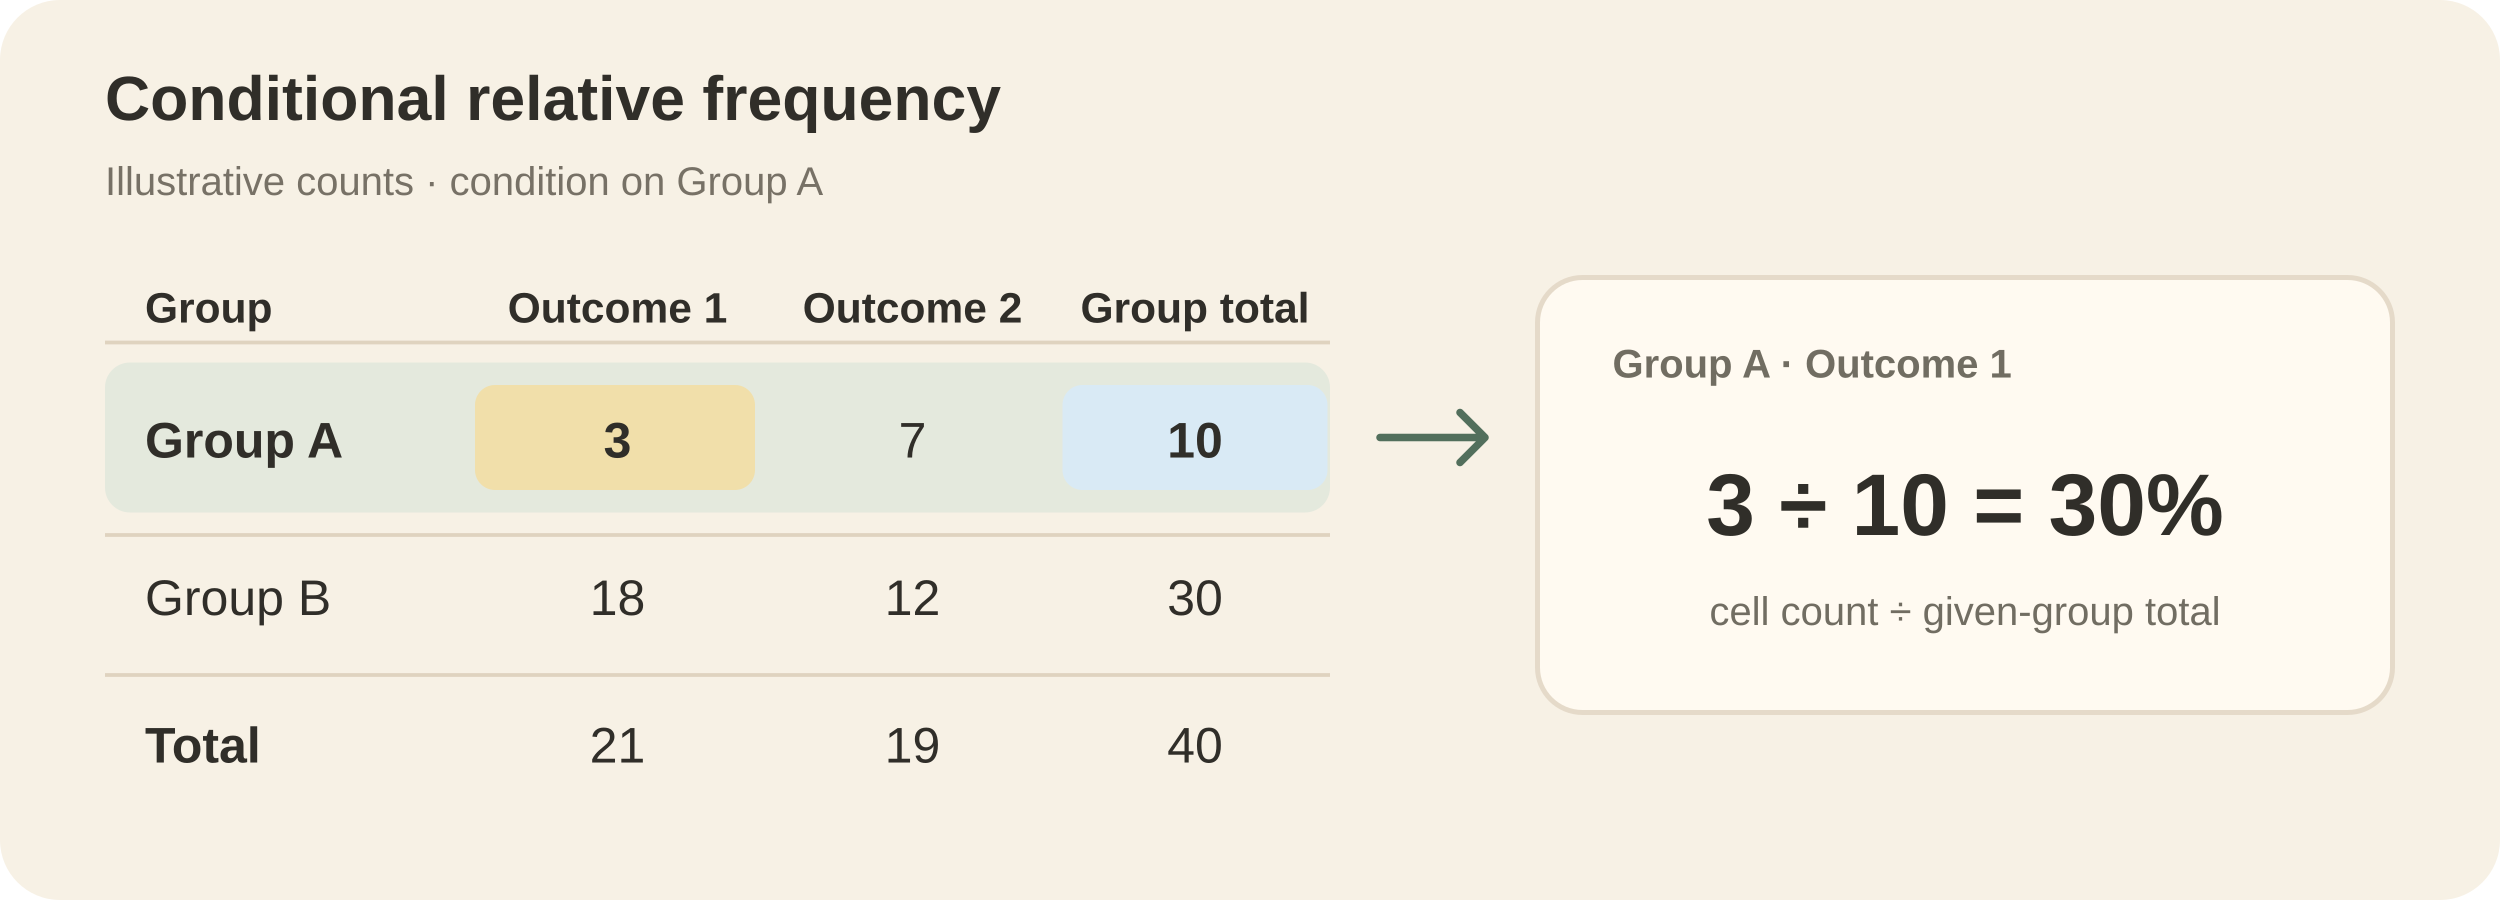
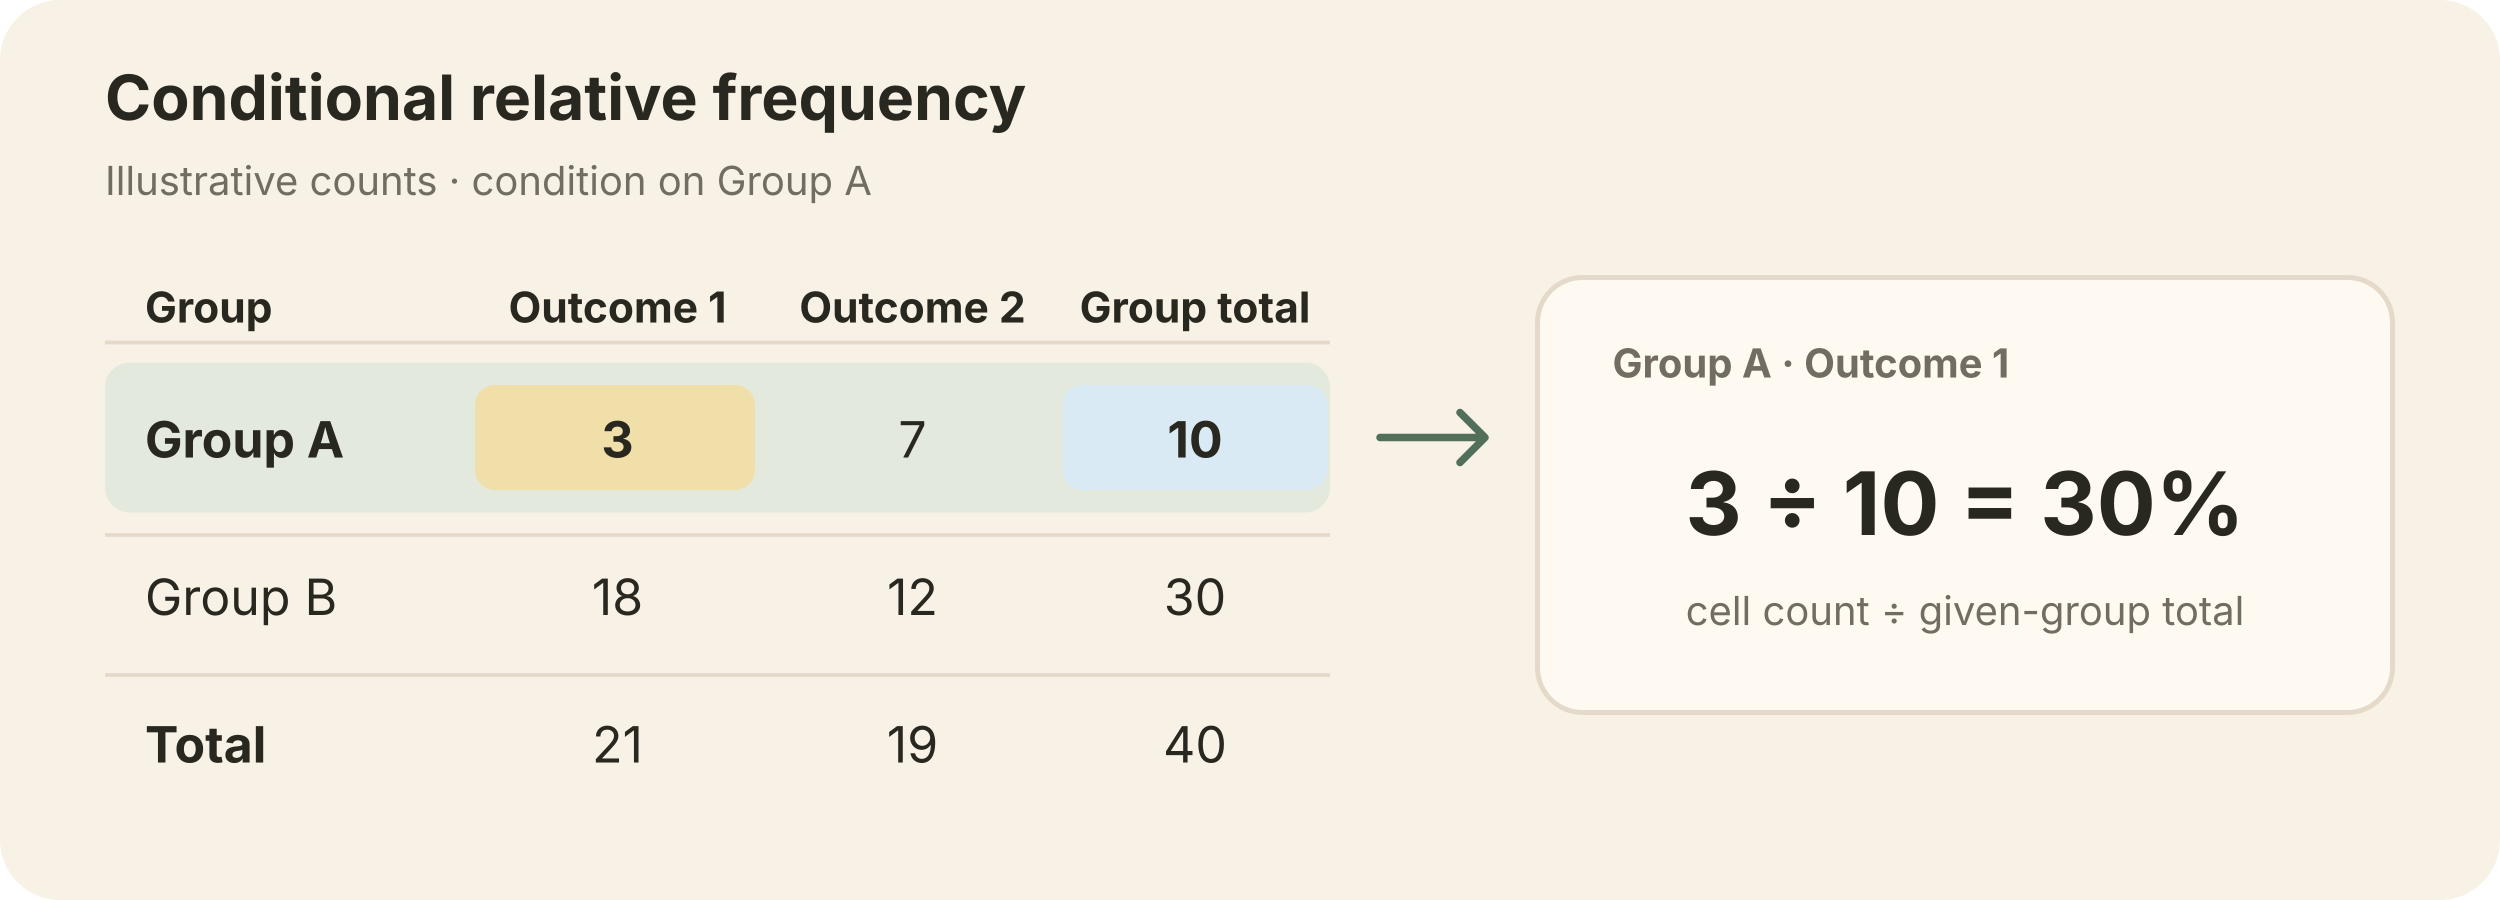
<svg xmlns="http://www.w3.org/2000/svg" viewBox="0 0 1000 360" role="img" aria-labelledby="title desc">
-   <rect width="1000" height="360" rx="24" fill="#f7f1e5" />
-   <text x="42" y="48" fill="#302e29" font-family="Arial, sans-serif" font-size="25" font-weight="700">Conditional relative frequency</text>
-   <text x="42" y="78" fill="#777166" font-family="Arial, sans-serif" font-size="16">Illustrative counts · condition on Group A</text>
-   <g font-family="Arial, sans-serif" fill="#302e29" font-size="17">
+   <rect width="1000" height="360" rx="24" fill="#f8f1e5" />
+   <text x="42" y="48" fill="#282720" font-family="Inter, -apple-system, BlinkMacSystemFont, system-ui, sans-serif" font-size="25" font-weight="700">Conditional relative frequency</text>
+   <text x="42" y="78" fill="#716d62" font-family="Inter, -apple-system, BlinkMacSystemFont, system-ui, sans-serif" font-size="16">Illustrative counts · condition on Group A</text>
+   <g font-family="Inter, -apple-system, BlinkMacSystemFont, system-ui, sans-serif" fill="#282720" font-size="17">
    <text x="58" y="129" font-weight="700">Group</text>
    <text x="247" y="129" text-anchor="middle" font-weight="700">Outcome 1</text>
    <text x="365" y="129" text-anchor="middle" font-weight="700">Outcome 2</text>
    <text x="478" y="129" text-anchor="middle" font-weight="700">Group total</text>
  </g>
  <rect x="42" y="145" width="490" height="60" rx="10" fill="#e4e9dd" />
  <rect x="190" y="154" width="112" height="42" rx="8" fill="#f1dfaa" />
  <rect x="425" y="154" width="106" height="42" rx="8" fill="#d9eaf5" />
-   <g font-family="Arial, sans-serif" fill="#302e29" font-size="20">
+   <g font-family="Inter, -apple-system, BlinkMacSystemFont, system-ui, sans-serif" fill="#282720" font-size="20">
    <text x="58" y="183" font-weight="700">Group A</text>
    <text x="247" y="183" text-anchor="middle" font-weight="700">3</text>
    <text x="365" y="183" text-anchor="middle">7</text>
    <text x="478" y="183" text-anchor="middle" font-weight="700">10</text>
    <text x="58" y="246">Group B</text>
    <text x="247" y="246" text-anchor="middle">18</text>
    <text x="365" y="246" text-anchor="middle">12</text>
    <text x="478" y="246" text-anchor="middle">30</text>
    <text x="58" y="305" font-weight="700">Total</text>
    <text x="247" y="305" text-anchor="middle">21</text>
    <text x="365" y="305" text-anchor="middle">19</text>
    <text x="478" y="305" text-anchor="middle">40</text>
  </g>
-   <g stroke="#dfd3bf" stroke-width="1.5">
+   <g stroke="#e5dac9" stroke-width="1.5">
    <line x1="42" y1="137" x2="532" y2="137" />
    <line x1="42" y1="214" x2="532" y2="214" />
    <line x1="42" y1="270" x2="532" y2="270" />
  </g>
  <path d="M552 175h42m-10-10 10 10-10 10" fill="none" stroke="#526f5c" stroke-width="3" stroke-linecap="round" stroke-linejoin="round" />
  <rect x="615" y="111" width="342" height="174" rx="18" fill="#fffaf1" stroke="#e5dac9" stroke-width="2" />
-   <text x="645" y="151" fill="#716d62" font-family="Arial, sans-serif" font-size="16" font-weight="700">Group A · Outcome 1</text>
-   <text x="786" y="214" text-anchor="middle" fill="#302e29" font-family="Arial, sans-serif" font-size="35" font-weight="700">3 ÷ 10 = 30%</text>
-   <text x="786" y="250" text-anchor="middle" fill="#716d62" font-family="Arial, sans-serif" font-size="16">cell count ÷ given-group total</text>
+   <text x="645" y="151" fill="#716d62" font-family="Inter, -apple-system, BlinkMacSystemFont, system-ui, sans-serif" font-size="16" font-weight="700">Group A · Outcome 1</text>
+   <text x="786" y="214" text-anchor="middle" fill="#282720" font-family="Inter, -apple-system, BlinkMacSystemFont, system-ui, sans-serif" font-size="35" font-weight="700">3 ÷ 10 = 30%</text>
+   <text x="786" y="250" text-anchor="middle" fill="#716d62" font-family="Inter, -apple-system, BlinkMacSystemFont, system-ui, sans-serif" font-size="16">cell count ÷ given-group total</text>
</svg>
